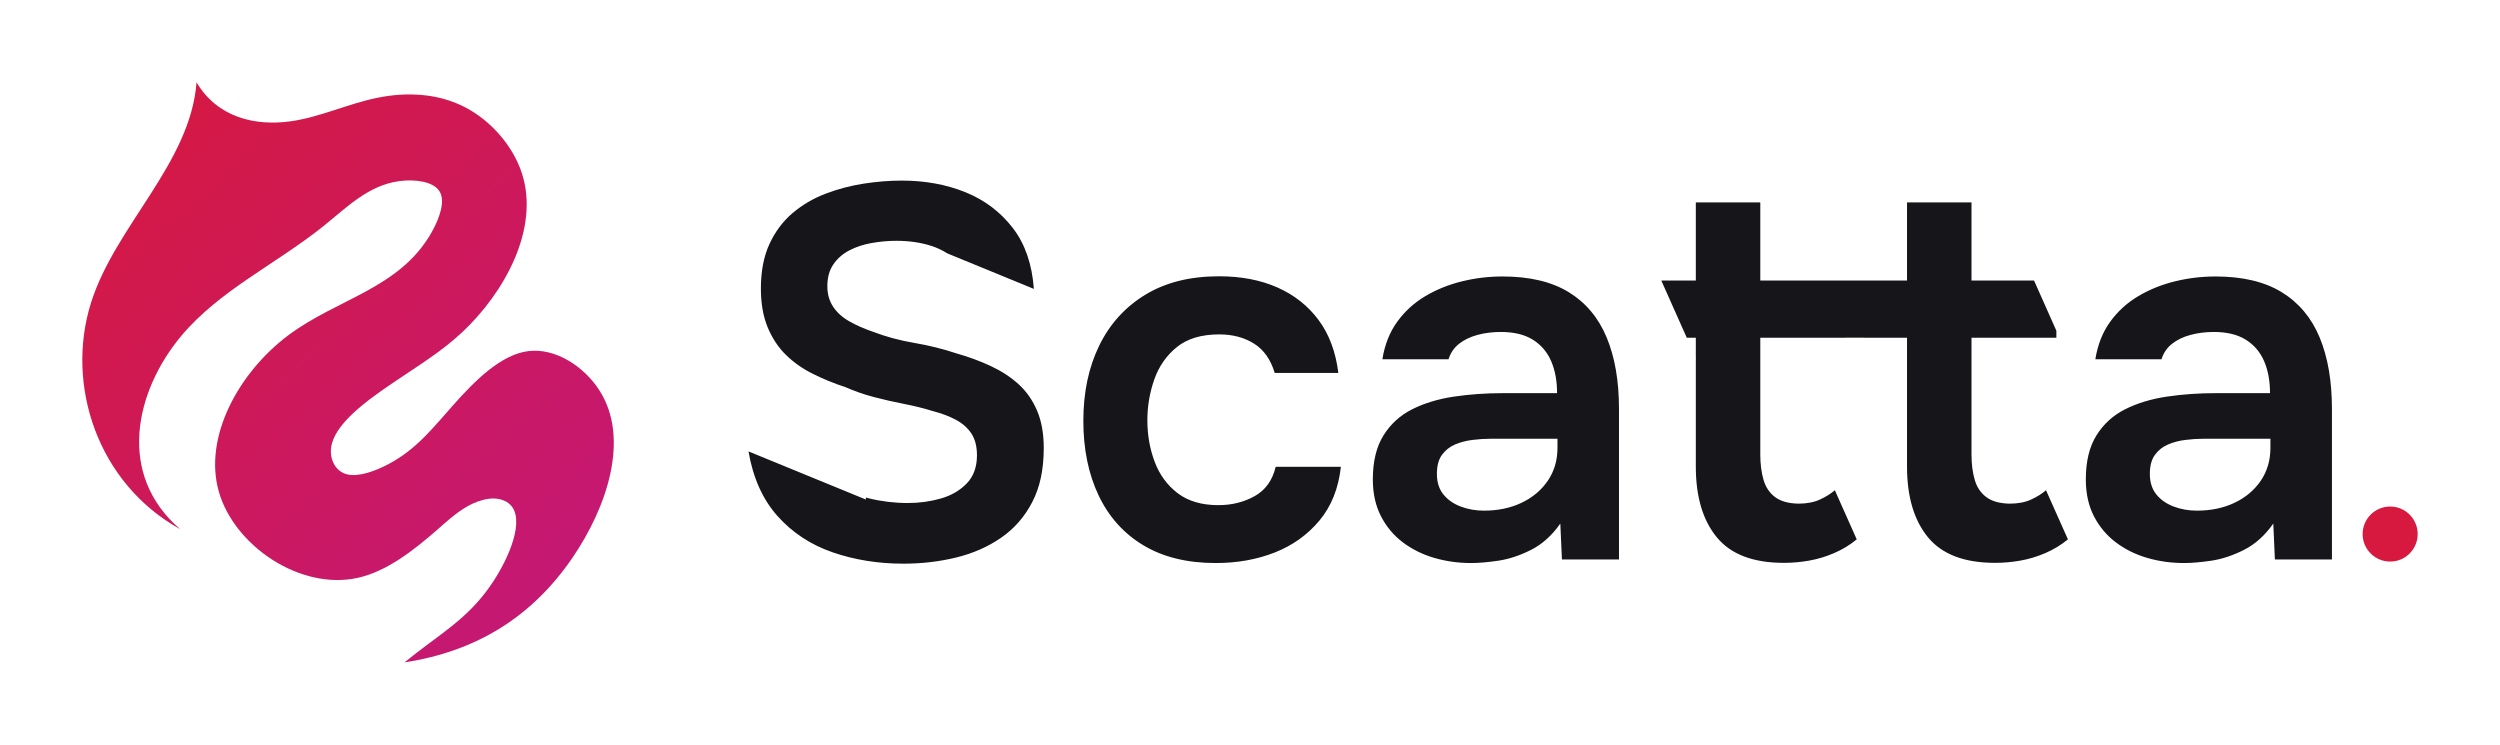
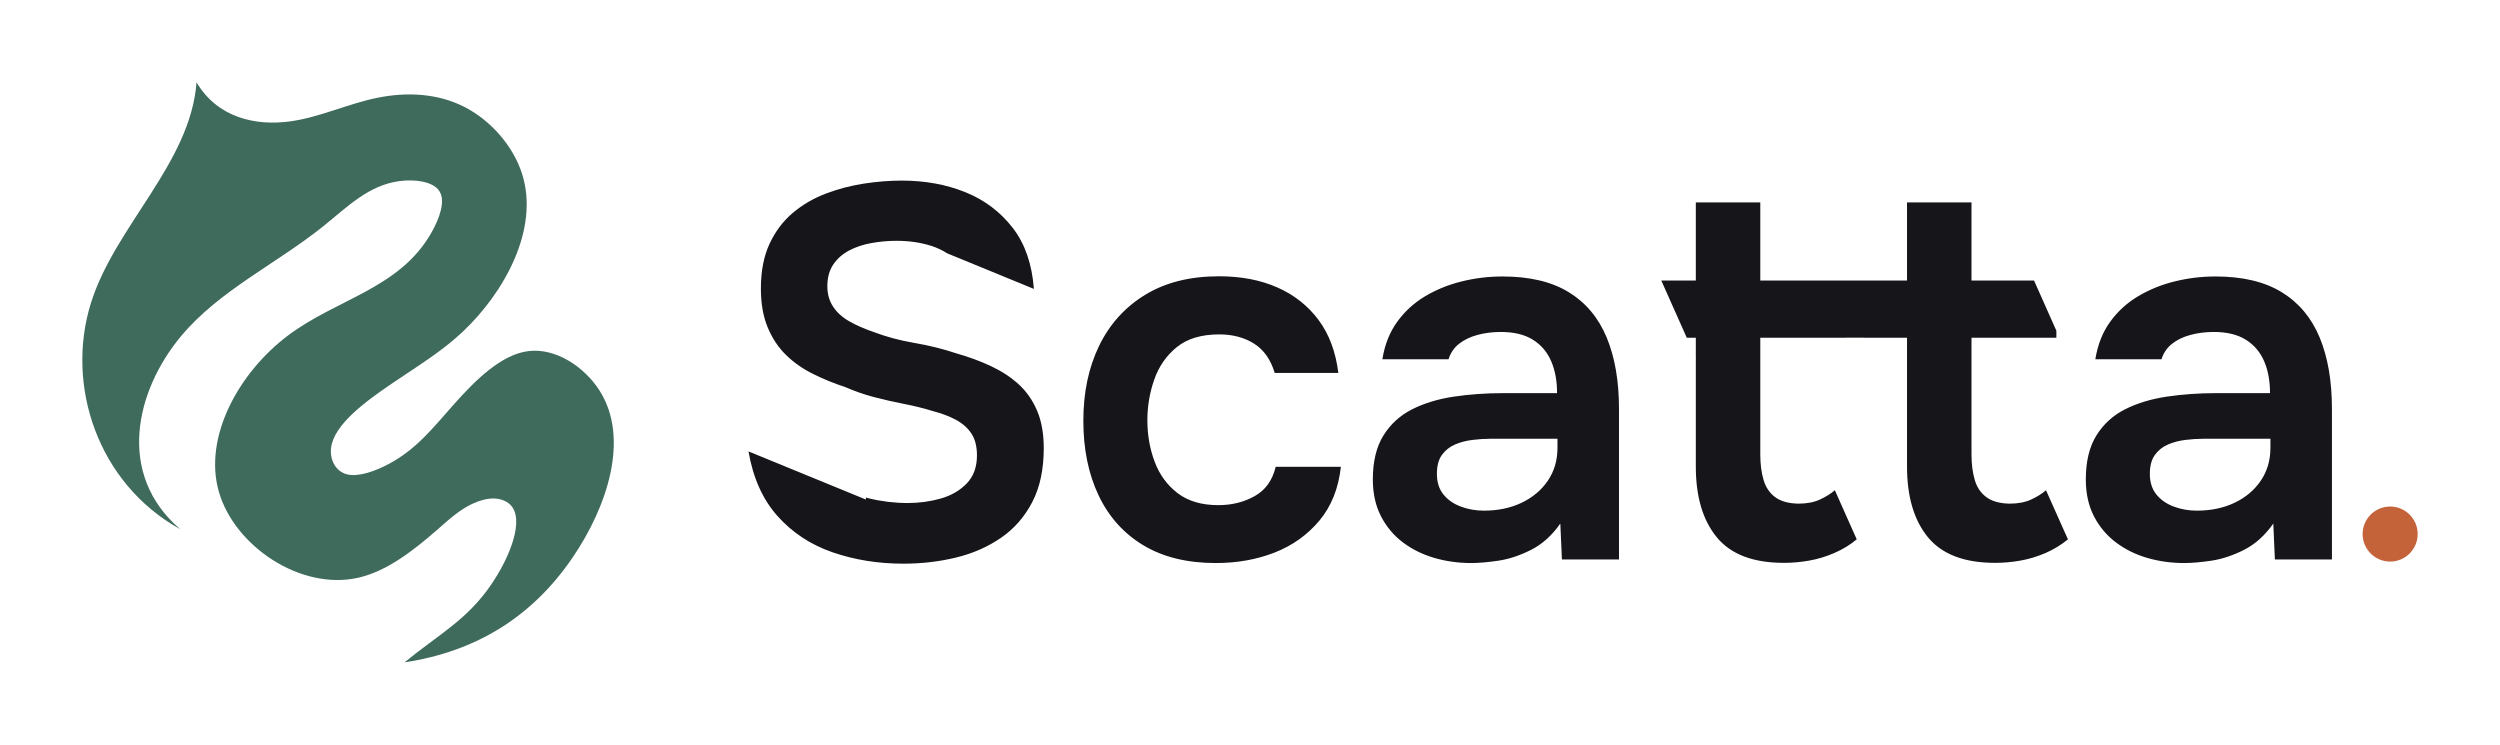
<svg xmlns="http://www.w3.org/2000/svg" viewBox="0 0 668.07 199" width="668.07" height="199" role="img" aria-label="Scatta">
-   <defs>
-     <linearGradient id="g" gradientUnits="userSpaceOnUse" x1="22" y1="22" x2="164.02" y2="177">
-       <stop offset="0" stop-color="#D7193F" />
-       <stop offset="1" stop-color="#C2187A" />
-     </linearGradient>
-   </defs>
-   <path fill="url(#g)" d="M108.1,177C117.27,169.5 124.76,165.7 131.22,156.27C136.13,149.12 140.44,138.73 136.28,134.8C135.23,133.81 133.65,133.23 131.88,133.21C130.12,133.2 128.17,133.74 126.39,134.55C122.81,136.18 119.87,138.92 116.71,141.68C110.45,147.14 103.34,152.68 95.68,154.4C80.27,157.85 62.58,145.88 58.46,131.32C54.34,116.75 63.79,99.59 76.91,89.69C90.03,79.8 106.82,77.17 115.33,62.1C117.46,58.32 119.08,53.75 117.45,51.13C115.83,48.51 110.97,47.84 106.78,48.39C98.46,49.48 92.77,55.34 86.46,60.4C73.77,70.59 58.58,77.59 48.36,89.86C36.14,104.54 31.06,126.76 48.15,141.41C26.05,129.17 17.43,102.86 24.31,80.94C30.77,60.37 50.88,43.67 52.52,22.01C58.13,31.42 68.19,33.75 77.71,32.41C85.54,31.31 92.99,27.72 100.85,26.13C108.72,24.53 116.99,24.93 124.12,28.58C131.17,32.19 137.1,38.99 139.48,46.35C144.27,61.15 134.76,78.22 123.58,88.72C117.96,93.99 111.92,97.61 104.7,102.51C97.54,107.37 89.22,113.5 88.47,119.68C88.09,122.83 89.67,126 92.75,126.76C95.78,127.51 100.26,125.93 103.97,123.94C111.39,119.96 115.71,114.32 121.29,108.05C126.92,101.73 133.84,94.76 141.16,93.83C148.41,92.91 156.07,97.92 160.17,104.3C168.4,117.12 162.25,135.47 152.97,149.06C142.27,164.73 127.42,174.06 108.1,177Z" />
+   <path fill="#3F6B5C" d="M108.1,177C117.27,169.5 124.76,165.7 131.22,156.27C136.13,149.12 140.44,138.73 136.28,134.8C135.23,133.81 133.65,133.23 131.88,133.21C130.12,133.2 128.17,133.74 126.39,134.55C122.81,136.18 119.87,138.92 116.71,141.68C110.45,147.14 103.34,152.68 95.68,154.4C80.27,157.85 62.58,145.88 58.46,131.32C54.34,116.75 63.79,99.59 76.91,89.69C90.03,79.8 106.82,77.17 115.33,62.1C117.46,58.32 119.08,53.75 117.45,51.13C115.83,48.51 110.97,47.84 106.78,48.39C98.46,49.48 92.77,55.34 86.46,60.4C73.77,70.59 58.58,77.59 48.36,89.86C36.14,104.54 31.06,126.76 48.15,141.41C26.05,129.17 17.43,102.86 24.31,80.94C30.77,60.37 50.88,43.67 52.52,22.01C58.13,31.42 68.19,33.75 77.71,32.41C85.54,31.31 92.99,27.72 100.85,26.13C108.72,24.53 116.99,24.93 124.12,28.58C131.17,32.19 137.1,38.99 139.48,46.35C144.27,61.15 134.76,78.22 123.58,88.72C117.96,93.99 111.92,97.61 104.7,102.51C97.54,107.37 89.22,113.5 88.47,119.68C88.09,122.83 89.67,126 92.75,126.76C95.78,127.51 100.26,125.93 103.97,123.94C111.39,119.96 115.71,114.32 121.29,108.05C126.92,101.73 133.84,94.76 141.16,93.83C148.41,92.91 156.07,97.92 160.17,104.3C168.4,117.12 162.25,135.47 152.97,149.06C142.27,164.73 127.42,174.06 108.1,177Z" />
  <path fill="#15151A" d="M476.71 150.41Q480.08 150.41 483.46 149.81Q486.84 149.22 490.13 147.8Q493.43 146.39 496.17 144.13L490.32 131Q488.73 132.39 486.34 133.49Q483.95 134.59 480.58 134.59Q476.57 134.51 474.33 132.82Q472.1 131.14 471.25 128.18Q470.4 125.23 470.4 121.44V90.26H493.09V90.24H498.12V90.26H509.61V124.69Q509.61 136.77 515.22 143.59Q520.84 150.41 533.14 150.41Q536.51 150.41 539.89 149.81Q543.27 149.22 546.57 147.8Q549.86 146.39 552.61 144.13L546.75 131Q545.17 132.39 542.78 133.49Q540.39 134.59 537.02 134.59Q533 134.51 530.77 132.82Q528.53 131.14 527.69 128.18Q526.84 125.23 526.84 121.44V90.26H549.52V88.38L543.55 74.96H526.84V54.08H509.61V74.96H470.4V54.08H453.17V74.96H443.94L450.76 90.26H453.17V95.69L453.27 95.89H453.17V124.69Q453.17 136.77 458.79 143.59Q464.4 150.41 476.71 150.41ZM241.41 150.63Q248.73 150.63 255.48 148.99Q262.23 147.35 267.52 143.7Q272.81 140.05 275.86 134.15Q278.92 128.26 278.92 119.77Q278.92 113.94 277.15 109.77Q275.38 105.6 272.23 102.71Q269.07 99.83 264.77 97.82Q260.47 95.81 255.44 94.39Q250.2 92.64 244.33 91.64Q238.46 90.63 233.43 88.71Q229.69 87.43 226.91 85.84Q224.12 84.24 222.61 81.92Q221.09 79.6 221.09 76.49Q221.09 73.01 222.68 70.67Q224.26 68.34 226.91 66.94Q229.55 65.54 232.88 64.95Q236.2 64.35 239.59 64.35Q244.57 64.35 248.79 65.68Q251.18 66.44 253.12 67.7L276.28 77.2Q275.55 67.32 270.7 60.99Q265.73 54.51 258.02 51.38Q250.32 48.26 240.95 48.26Q236.12 48.26 230.87 49.06Q225.62 49.87 220.7 51.73Q215.78 53.6 211.87 56.88Q207.97 60.16 205.65 65.14Q203.33 70.12 203.33 77.11Q203.33 83.11 205.15 87.49Q206.98 91.88 210.08 94.89Q213.17 97.9 217.32 99.95Q221.46 102 225.96 103.47Q229.5 105.03 233.44 106.08Q237.39 107.12 241.49 107.92Q245.59 108.71 249.24 109.84Q252.92 110.8 255.53 112.23Q258.15 113.66 259.61 115.89Q261.07 118.13 261.07 121.69Q261.07 126.36 258.34 129.19Q255.61 132.02 251.4 133.22Q247.2 134.42 242.59 134.42Q237.25 134.42 232.15 133.16Q231.77 133.07 231.39 132.96V133.49L200.02 120.63Q201.84 131.22 207.71 137.83Q213.68 144.55 222.49 147.59Q231.31 150.63 241.41 150.63ZM583.67 150.46Q586.69 150.46 590.95 149.83Q595.21 149.19 599.68 146.93Q604.15 144.66 607.49 139.91L607.91 149.5H623.16V109.3Q623.16 98.1 619.88 90.19Q616.6 82.29 609.75 78.09Q602.9 73.88 592.04 73.88Q586.5 73.88 581.18 75.19Q575.86 76.49 571.38 79.16Q566.89 81.83 563.88 86.01Q560.87 90.18 559.93 96.01H577.61Q578.41 93.46 580.42 91.88Q582.42 90.29 585.34 89.5Q588.25 88.71 591.59 88.71Q596.85 88.71 600.16 90.79Q603.47 92.87 605.04 96.52Q606.61 100.16 606.61 105.06H592.1Q585.31 105.06 579.03 105.99Q572.75 106.93 567.91 109.36Q563.07 111.79 560.23 116.35Q557.39 120.9 557.39 128.11Q557.39 133.74 559.55 137.94Q561.72 142.14 565.41 144.93Q569.1 147.72 573.81 149.09Q578.52 150.46 583.67 150.46ZM393.14 150.46Q396.17 150.46 400.43 149.83Q404.69 149.19 409.16 146.93Q413.63 144.66 416.96 139.91L417.39 149.5H432.64V109.3Q432.64 98.1 429.35 90.19Q426.07 82.29 419.23 78.09Q412.38 73.88 401.52 73.88Q395.97 73.88 390.66 75.19Q385.34 76.49 380.85 79.16Q376.37 81.83 373.36 86.01Q370.34 90.18 369.41 96.01H387.09Q387.88 93.46 389.89 91.88Q391.9 90.29 394.81 89.5Q397.73 88.71 401.07 88.71Q406.33 88.71 409.64 90.79Q412.95 92.87 414.52 96.52Q416.09 100.16 416.09 105.06H401.58Q394.79 105.06 388.51 105.99Q382.23 106.93 377.39 109.36Q372.55 111.79 369.71 116.35Q366.86 120.9 366.86 128.11Q366.86 133.74 369.03 137.94Q371.19 142.14 374.88 144.93Q378.58 147.72 383.29 149.09Q388 150.46 393.14 150.46ZM324.91 150.46Q333.46 150.46 340.63 147.65Q347.8 144.83 352.58 139.12Q357.36 133.4 358.32 124.75H340.9Q339.59 130.18 335.28 132.58Q330.97 134.99 325.59 134.99Q318.89 134.99 314.7 131.79Q310.51 128.59 308.56 123.4Q306.61 118.21 306.61 112.27Q306.61 106.67 308.46 101.4Q310.32 96.12 314.5 92.74Q318.69 89.36 325.82 89.36Q331.19 89.36 335.11 91.82Q339.03 94.28 340.64 99.66H357.64Q356.6 91.23 352.37 85.53Q348.14 79.83 341.38 76.83Q334.62 73.83 325.76 73.83Q314.16 73.83 306.06 78.76Q297.95 83.7 293.72 92.4Q289.5 101.1 289.5 112.44Q289.5 123.79 293.58 132.39Q297.67 140.99 305.55 145.72Q313.43 150.46 324.91 150.46ZM396.54 136.46Q393.26 136.46 390.36 135.37Q387.46 134.28 385.72 132.13Q383.98 129.98 383.98 126.64Q383.98 123.42 385.32 121.57Q386.67 119.71 388.8 118.79Q390.94 117.87 393.46 117.56Q395.97 117.25 398.18 117.25H416.2V119.68Q416.2 124.66 413.63 128.45Q411.05 132.24 406.62 134.35Q402.2 136.46 396.54 136.46ZM587.06 136.46Q583.78 136.46 580.88 135.37Q577.98 134.28 576.24 132.13Q574.5 129.98 574.5 126.64Q574.5 123.42 575.85 121.57Q577.19 119.71 579.33 118.79Q581.46 117.87 583.98 117.56Q586.5 117.25 588.7 117.25H606.72V119.68Q606.72 124.66 604.15 128.45Q601.57 132.24 597.15 134.35Q592.72 136.46 587.06 136.46Z" />
-   <path fill="#D7193F" d="M646.07 142.71C646.07 138.65 642.78 135.36 638.72 135.36C634.66 135.36 631.36 138.65 631.36 142.71C631.36 146.77 634.66 150.07 638.72 150.07C642.78 150.07 646.07 146.77 646.07 142.71Z" />
+   <path fill="#C4623A" d="M646.07 142.71C646.07 138.65 642.78 135.36 638.72 135.36C634.66 135.36 631.36 138.65 631.36 142.71C631.36 146.77 634.66 150.07 638.72 150.07C642.78 150.07 646.07 146.77 646.07 142.71Z" />
</svg>
